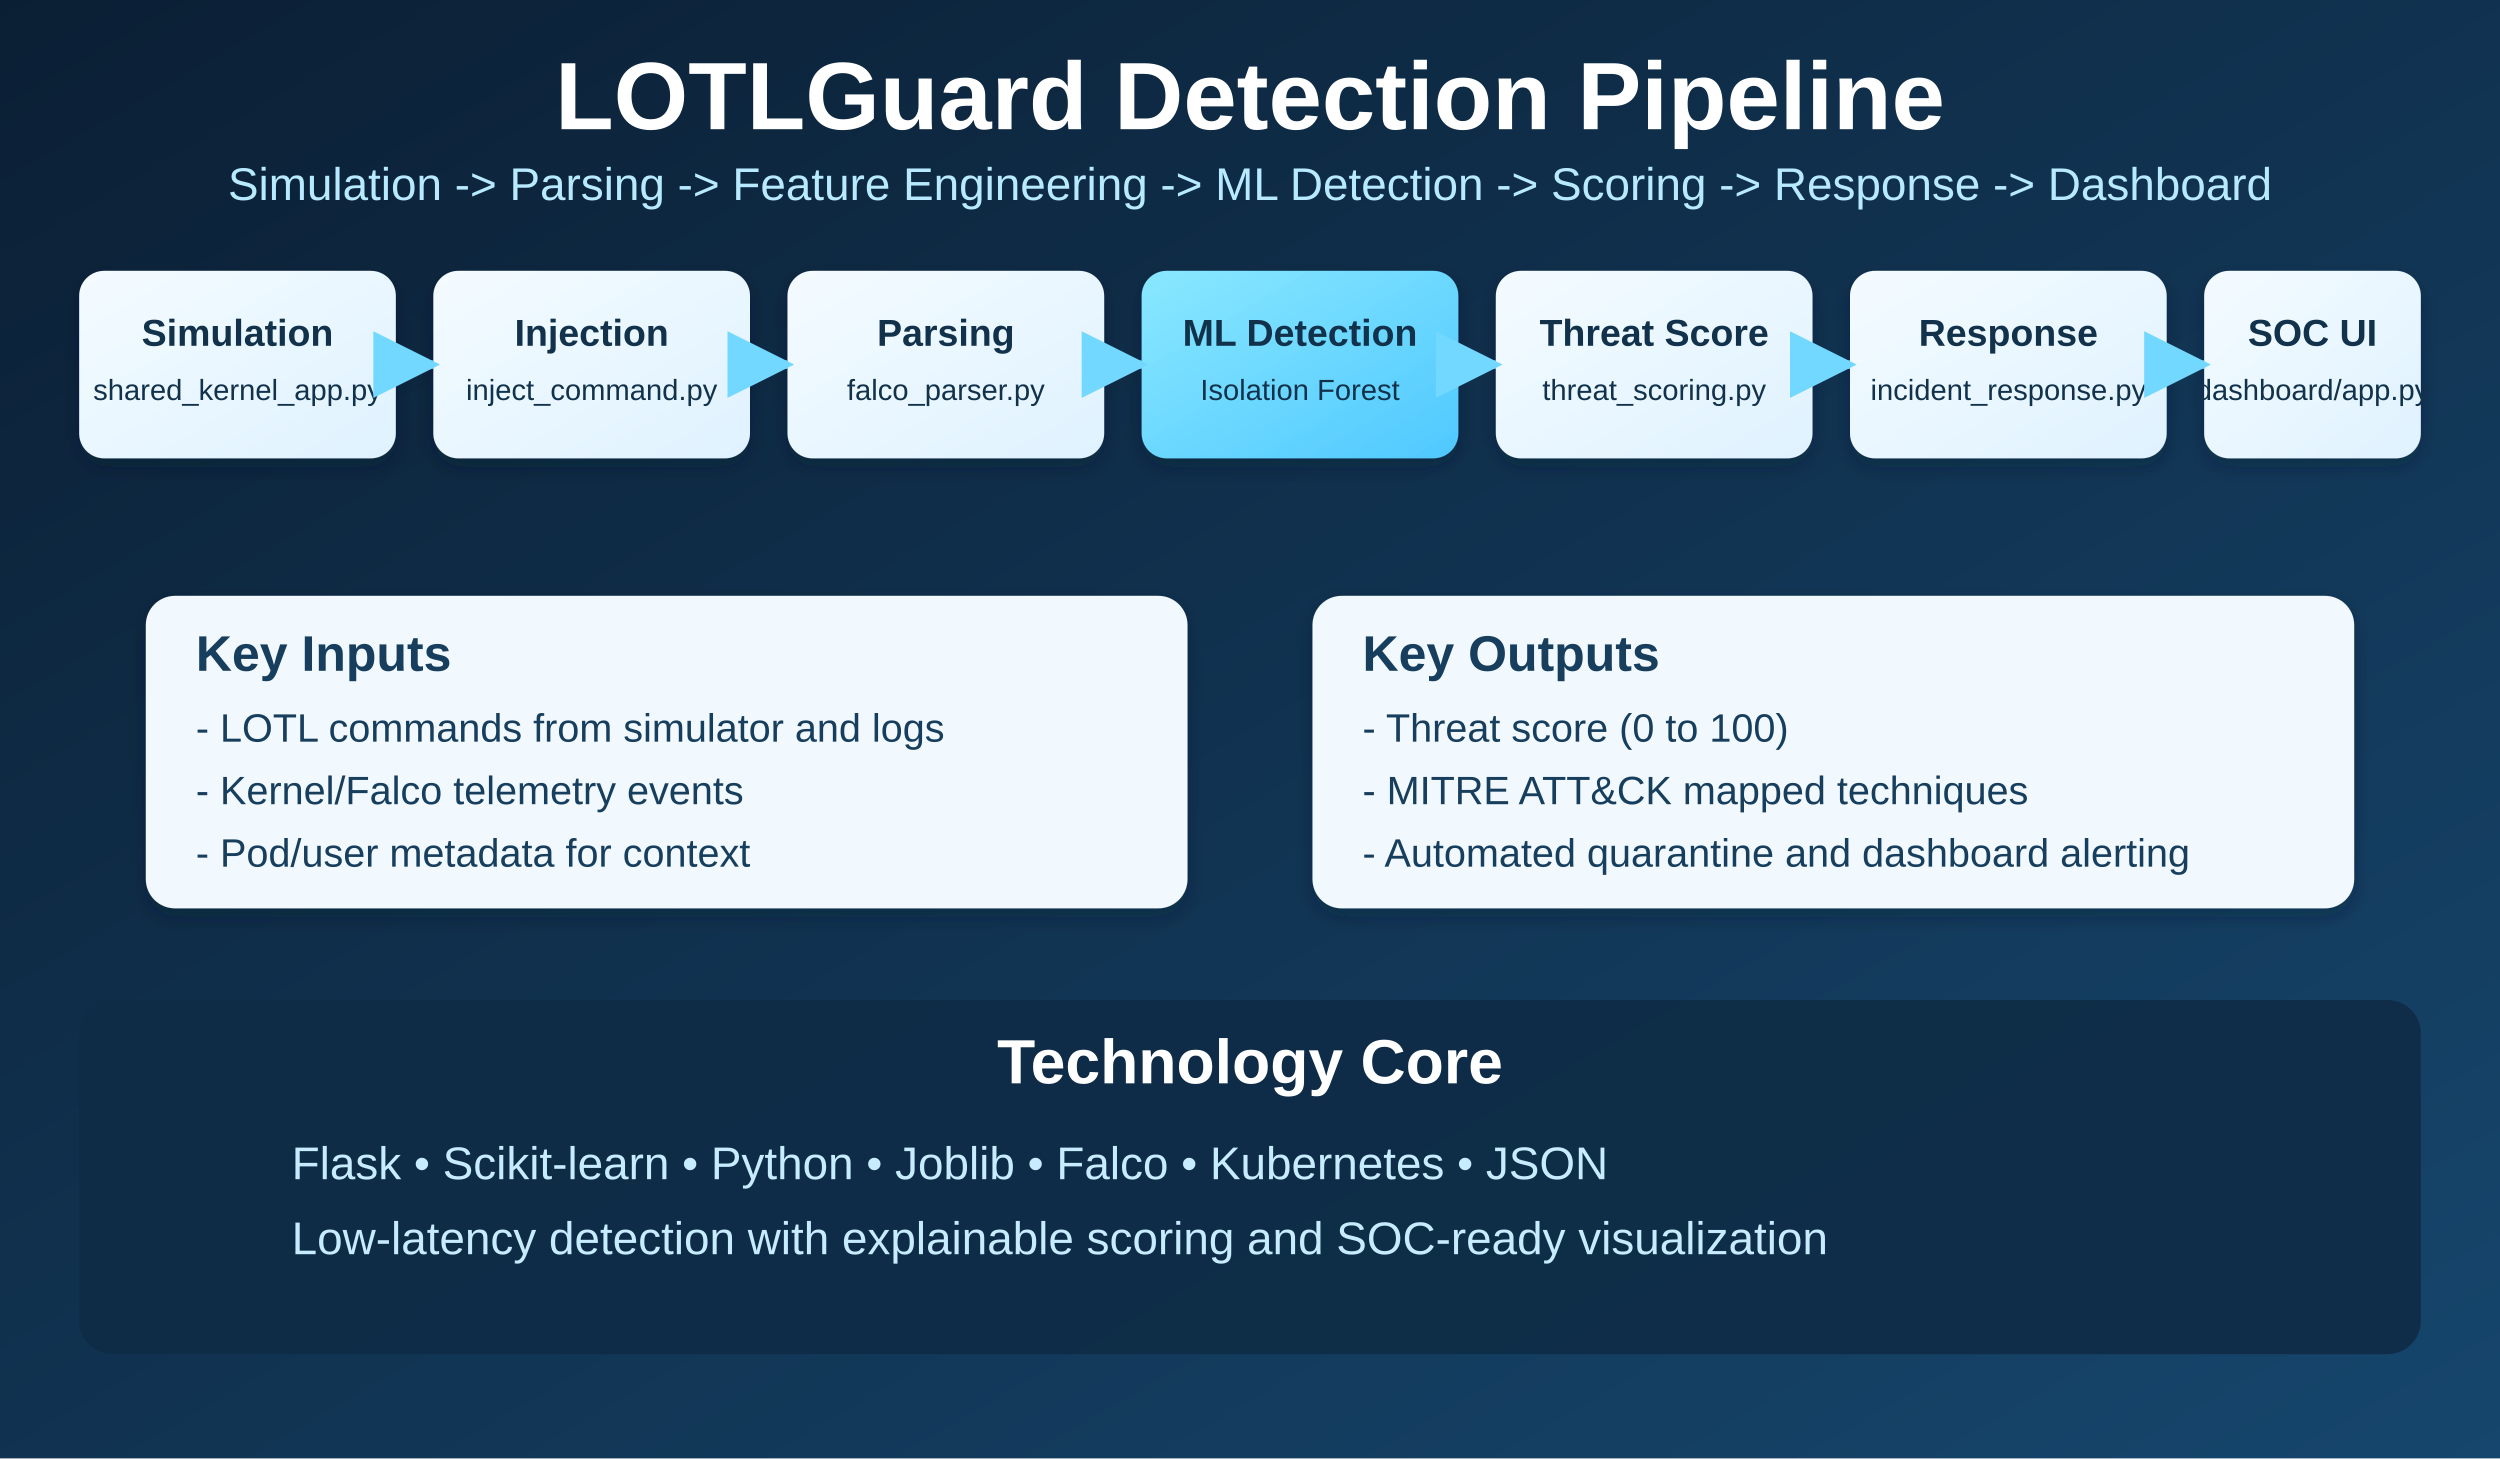
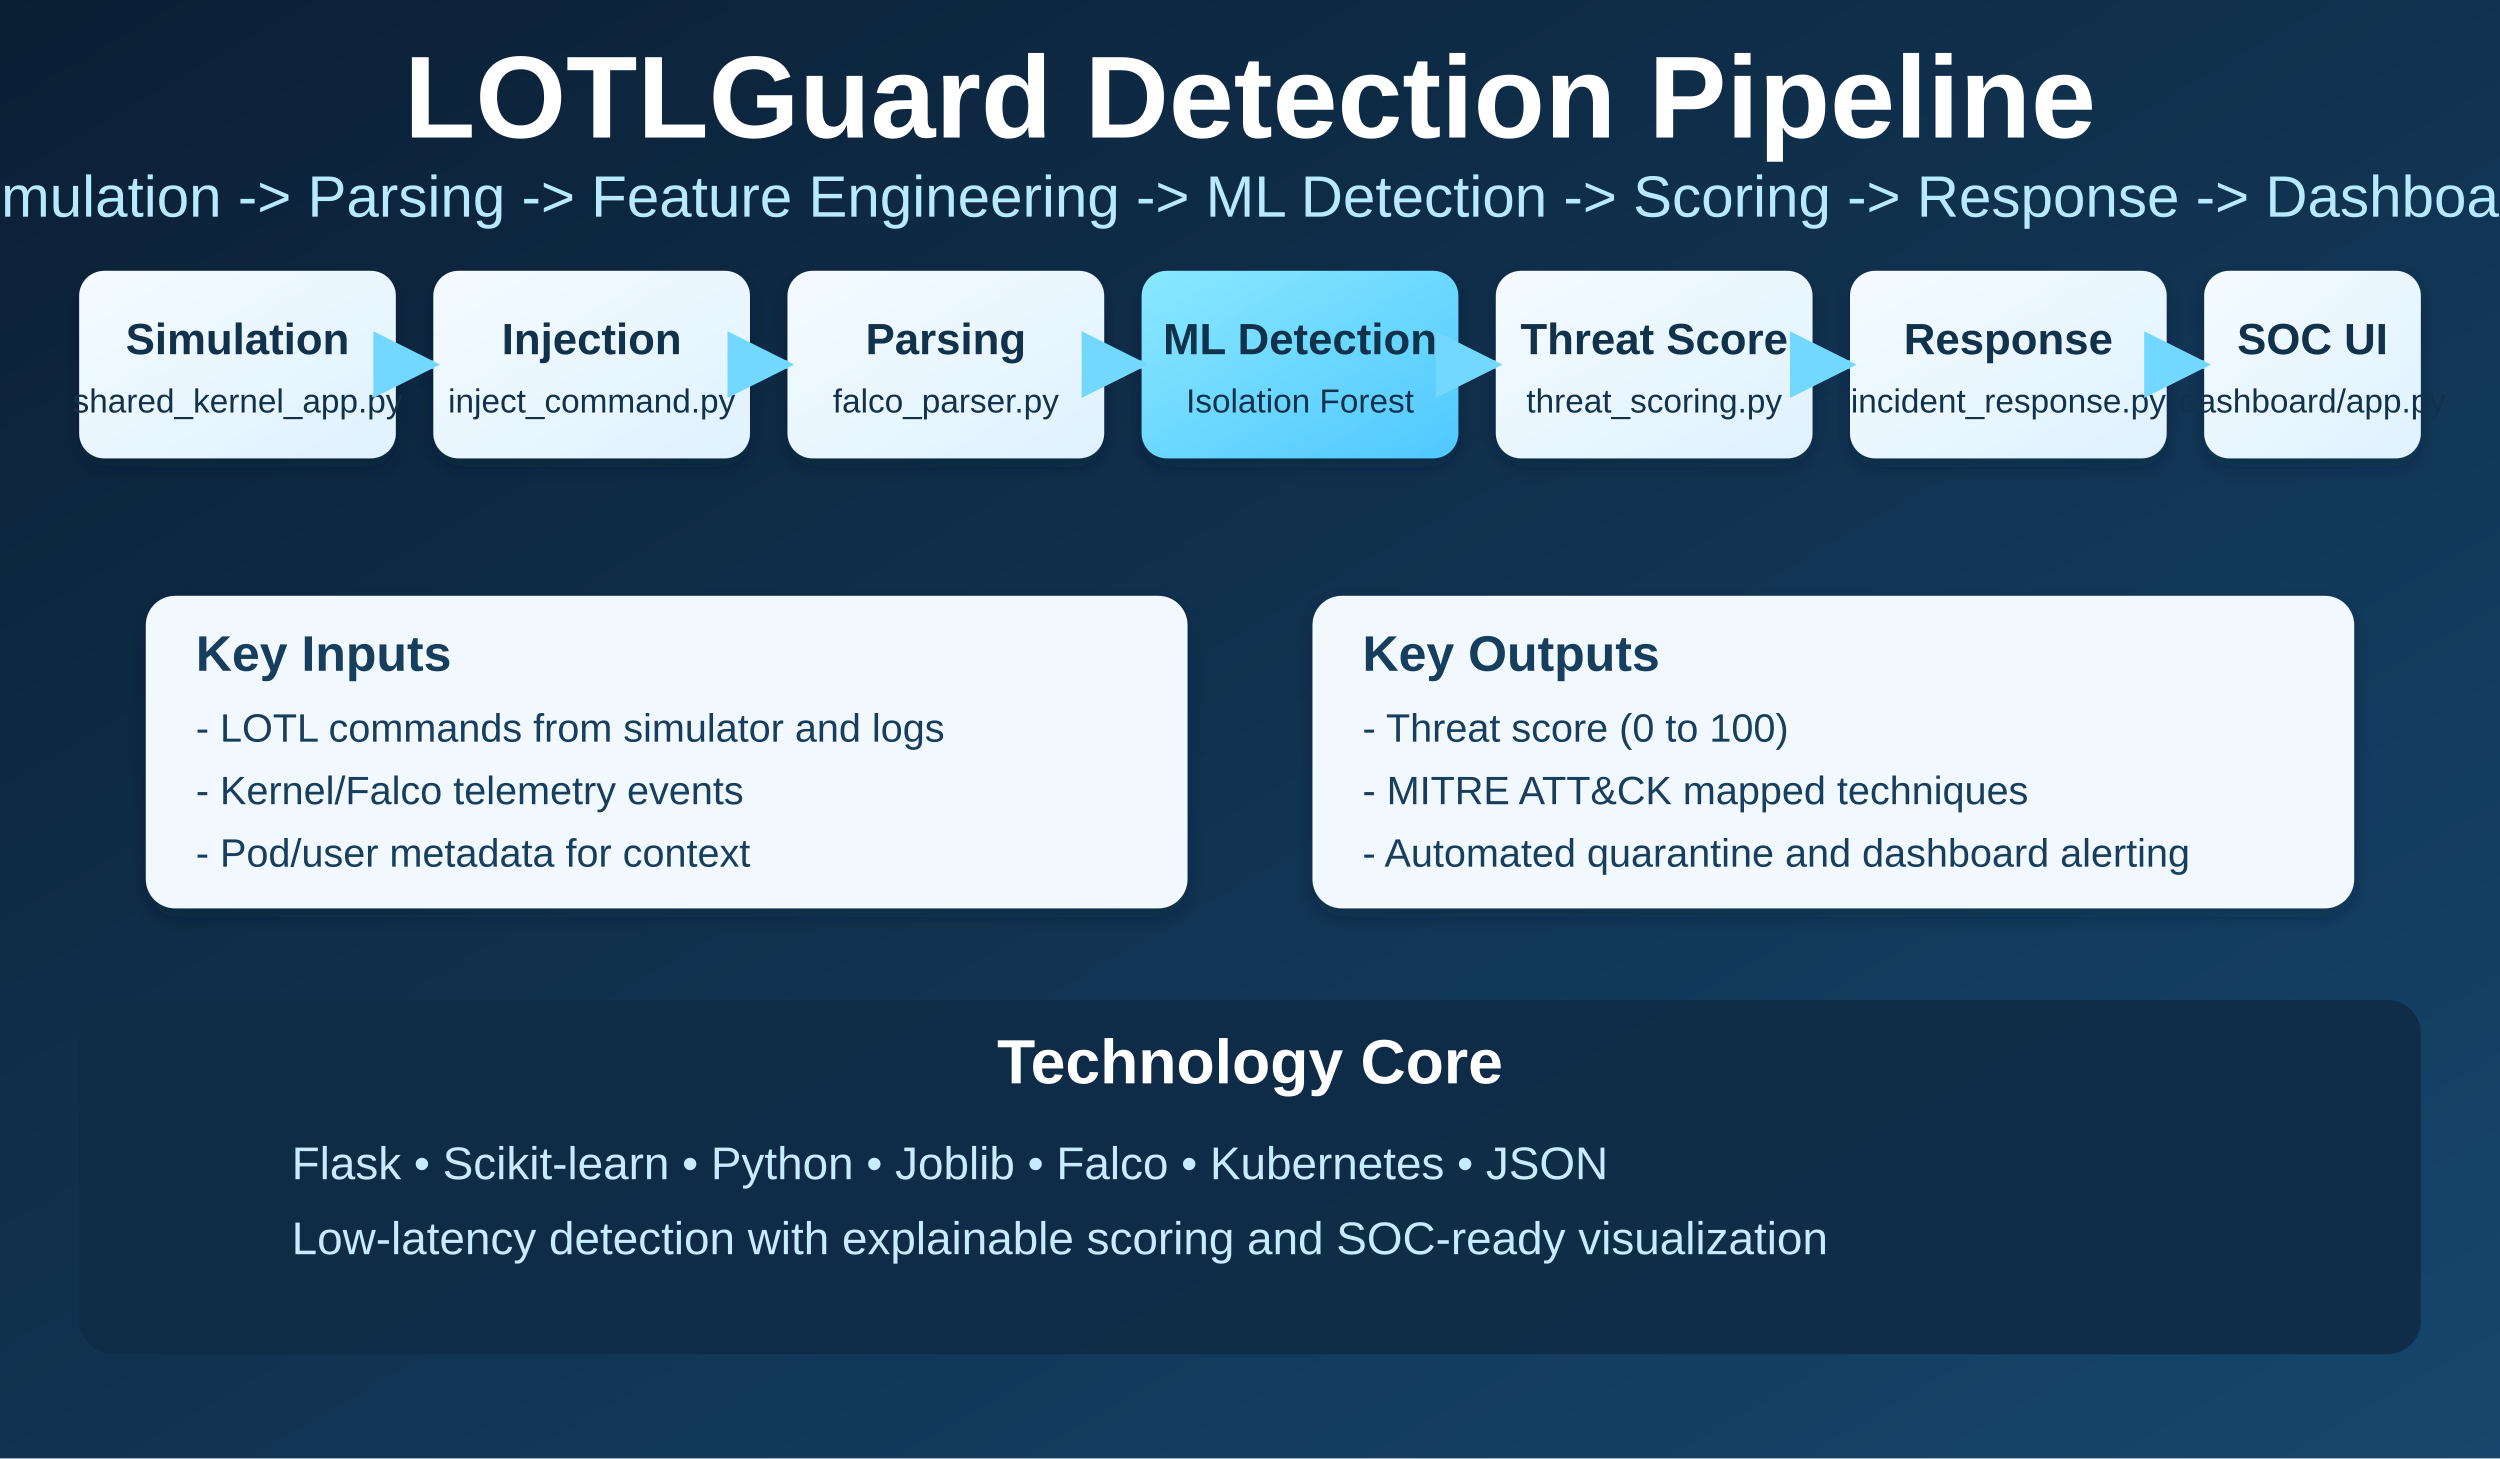
<svg xmlns="http://www.w3.org/2000/svg" width="1200" height="700" viewBox="0 0 1200 700" role="img" aria-label="LOTLGuard architecture overview">
  <defs>
    <linearGradient id="bg" x1="0" y1="0" x2="1" y2="1">
      <stop offset="0%" stop-color="#0b1f34" />
      <stop offset="100%" stop-color="#16466d" />
    </linearGradient>
    <linearGradient id="card" x1="0" y1="0" x2="1" y2="1">
      <stop offset="0%" stop-color="#f4fbff" />
      <stop offset="100%" stop-color="#dff2ff" />
    </linearGradient>
    <linearGradient id="core" x1="0" y1="0" x2="1" y2="1">
      <stop offset="0%" stop-color="#8ae8ff" />
      <stop offset="100%" stop-color="#4fc8ff" />
    </linearGradient>
    <marker id="arrow" viewBox="0 0 10 10" refX="9" refY="5" markerWidth="8" markerHeight="8" orient="auto">
      <path d="M0 0 L10 5 L0 10 Z" fill="#72d8ff" />
    </marker>
    <filter id="shadow" x="-20%" y="-20%" width="140%" height="140%">
      <feDropShadow dx="0" dy="4" stdDeviation="4" flood-color="#001528" flood-opacity="0.32" />
    </filter>
  </defs>
  <rect width="1200" height="700" fill="url(#bg)" />
-   <text x="600" y="62" fill="#ffffff" text-anchor="middle" font-family="Segoe UI, Arial, sans-serif" font-size="46" font-weight="700">LOTLGuard Detection Pipeline</text>
-   <text x="600" y="96" fill="#b8eaff" text-anchor="middle" font-family="Segoe UI, Arial, sans-serif" font-size="22">Simulation -&gt; Parsing -&gt; Feature Engineering -&gt; ML Detection -&gt; Scoring -&gt; Response -&gt; Dashboard</text>
+   <text x="600" y="66" fill="#ffffff" text-anchor="middle" font-family="Segoe UI, Arial, sans-serif" font-size="56" font-weight="700">LOTLGuard Detection Pipeline</text>
+   <text x="600" y="104" fill="#b8eaff" text-anchor="middle" font-family="Segoe UI, Arial, sans-serif" font-size="28">Simulation -&gt; Parsing -&gt; Feature Engineering -&gt; ML Detection -&gt; Scoring -&gt; Response -&gt; Dashboard</text>
  <g filter="url(#shadow)">
    <rect x="38" y="130" width="152" height="90" rx="12" fill="url(#card)" />
    <rect x="208" y="130" width="152" height="90" rx="12" fill="url(#card)" />
    <rect x="378" y="130" width="152" height="90" rx="12" fill="url(#card)" />
    <rect x="548" y="130" width="152" height="90" rx="12" fill="url(#core)" />
    <rect x="718" y="130" width="152" height="90" rx="12" fill="url(#card)" />
    <rect x="888" y="130" width="152" height="90" rx="12" fill="url(#card)" />
    <rect x="1058" y="130" width="104" height="90" rx="12" fill="url(#card)" />
  </g>
  <g fill="#12324b" font-family="Segoe UI, Arial, sans-serif" text-anchor="middle">
-     <text x="114" y="166" font-size="18" font-weight="700">Simulation</text>
-     <text x="114" y="192" font-size="14">shared_kernel_app.py</text>
-     <text x="284" y="166" font-size="18" font-weight="700">Injection</text>
-     <text x="284" y="192" font-size="14">inject_command.py</text>
-     <text x="454" y="166" font-size="18" font-weight="700">Parsing</text>
-     <text x="454" y="192" font-size="14">falco_parser.py</text>
-     <text x="624" y="166" font-size="18" font-weight="700">ML Detection</text>
-     <text x="624" y="192" font-size="14">Isolation Forest</text>
-     <text x="794" y="166" font-size="18" font-weight="700">Threat Score</text>
-     <text x="794" y="192" font-size="14">threat_scoring.py</text>
-     <text x="964" y="166" font-size="18" font-weight="700">Response</text>
-     <text x="964" y="192" font-size="14">incident_response.py</text>
-     <text x="1110" y="166" font-size="18" font-weight="700">SOC UI</text>
-     <text x="1110" y="192" font-size="14">dashboard/app.py</text>
+     <text x="114" y="170" font-size="21" font-weight="700">Simulation</text>
+     <text x="114" y="198" font-size="16">shared_kernel_app.py</text>
+     <text x="284" y="170" font-size="21" font-weight="700">Injection</text>
+     <text x="284" y="198" font-size="16">inject_command.py</text>
+     <text x="454" y="170" font-size="21" font-weight="700">Parsing</text>
+     <text x="454" y="198" font-size="16">falco_parser.py</text>
+     <text x="624" y="170" font-size="21" font-weight="700">ML Detection</text>
+     <text x="624" y="198" font-size="16">Isolation Forest</text>
+     <text x="794" y="170" font-size="21" font-weight="700">Threat Score</text>
+     <text x="794" y="198" font-size="16">threat_scoring.py</text>
+     <text x="964" y="170" font-size="21" font-weight="700">Response</text>
+     <text x="964" y="198" font-size="16">incident_response.py</text>
+     <text x="1110" y="170" font-size="21" font-weight="700">SOC UI</text>
+     <text x="1110" y="198" font-size="16">dashboard/app.py</text>
  </g>
  <g stroke="#72d8ff" stroke-width="4" fill="none" marker-end="url(#arrow)">
    <path d="M190 175 L208 175" />
    <path d="M360 175 L378 175" />
    <path d="M530 175 L548 175" />
    <path d="M700 175 L718 175" />
    <path d="M870 175 L888 175" />
    <path d="M1040 175 L1058 175" />
  </g>
  <g filter="url(#shadow)">
    <rect x="70" y="286" width="500" height="150" rx="14" fill="#f1f9ff" />
    <rect x="630" y="286" width="500" height="150" rx="14" fill="#f1f9ff" />
  </g>
  <g fill="#173e5d" font-family="Segoe UI, Arial, sans-serif">
    <text x="94" y="322" font-size="24" font-weight="700">Key Inputs</text>
    <text x="94" y="356" font-size="19">- LOTL commands from simulator and logs</text>
    <text x="94" y="386" font-size="19">- Kernel/Falco telemetry events</text>
    <text x="94" y="416" font-size="19">- Pod/user metadata for context</text>
    <text x="654" y="322" font-size="24" font-weight="700">Key Outputs</text>
    <text x="654" y="356" font-size="19">- Threat score (0 to 100)</text>
    <text x="654" y="386" font-size="19">- MITRE ATT&amp;CK mapped techniques</text>
    <text x="654" y="416" font-size="19">- Automated quarantine and dashboard alerting</text>
  </g>
  <rect x="38" y="480" width="1124" height="170" rx="16" fill="#0e2b45" opacity="0.92" />
  <text x="600" y="520" fill="#ffffff" text-anchor="middle" font-family="Segoe UI, Arial, sans-serif" font-size="30" font-weight="700">Technology Core</text>
  <text x="140" y="566" fill="#c7ebff" font-family="Segoe UI, Arial, sans-serif" font-size="22">Flask • Scikit-learn • Python • Joblib • Falco • Kubernetes • JSON</text>
  <text x="140" y="602" fill="#c7ebff" font-family="Segoe UI, Arial, sans-serif" font-size="22">Low-latency detection with explainable scoring and SOC-ready visualization</text>
</svg>
